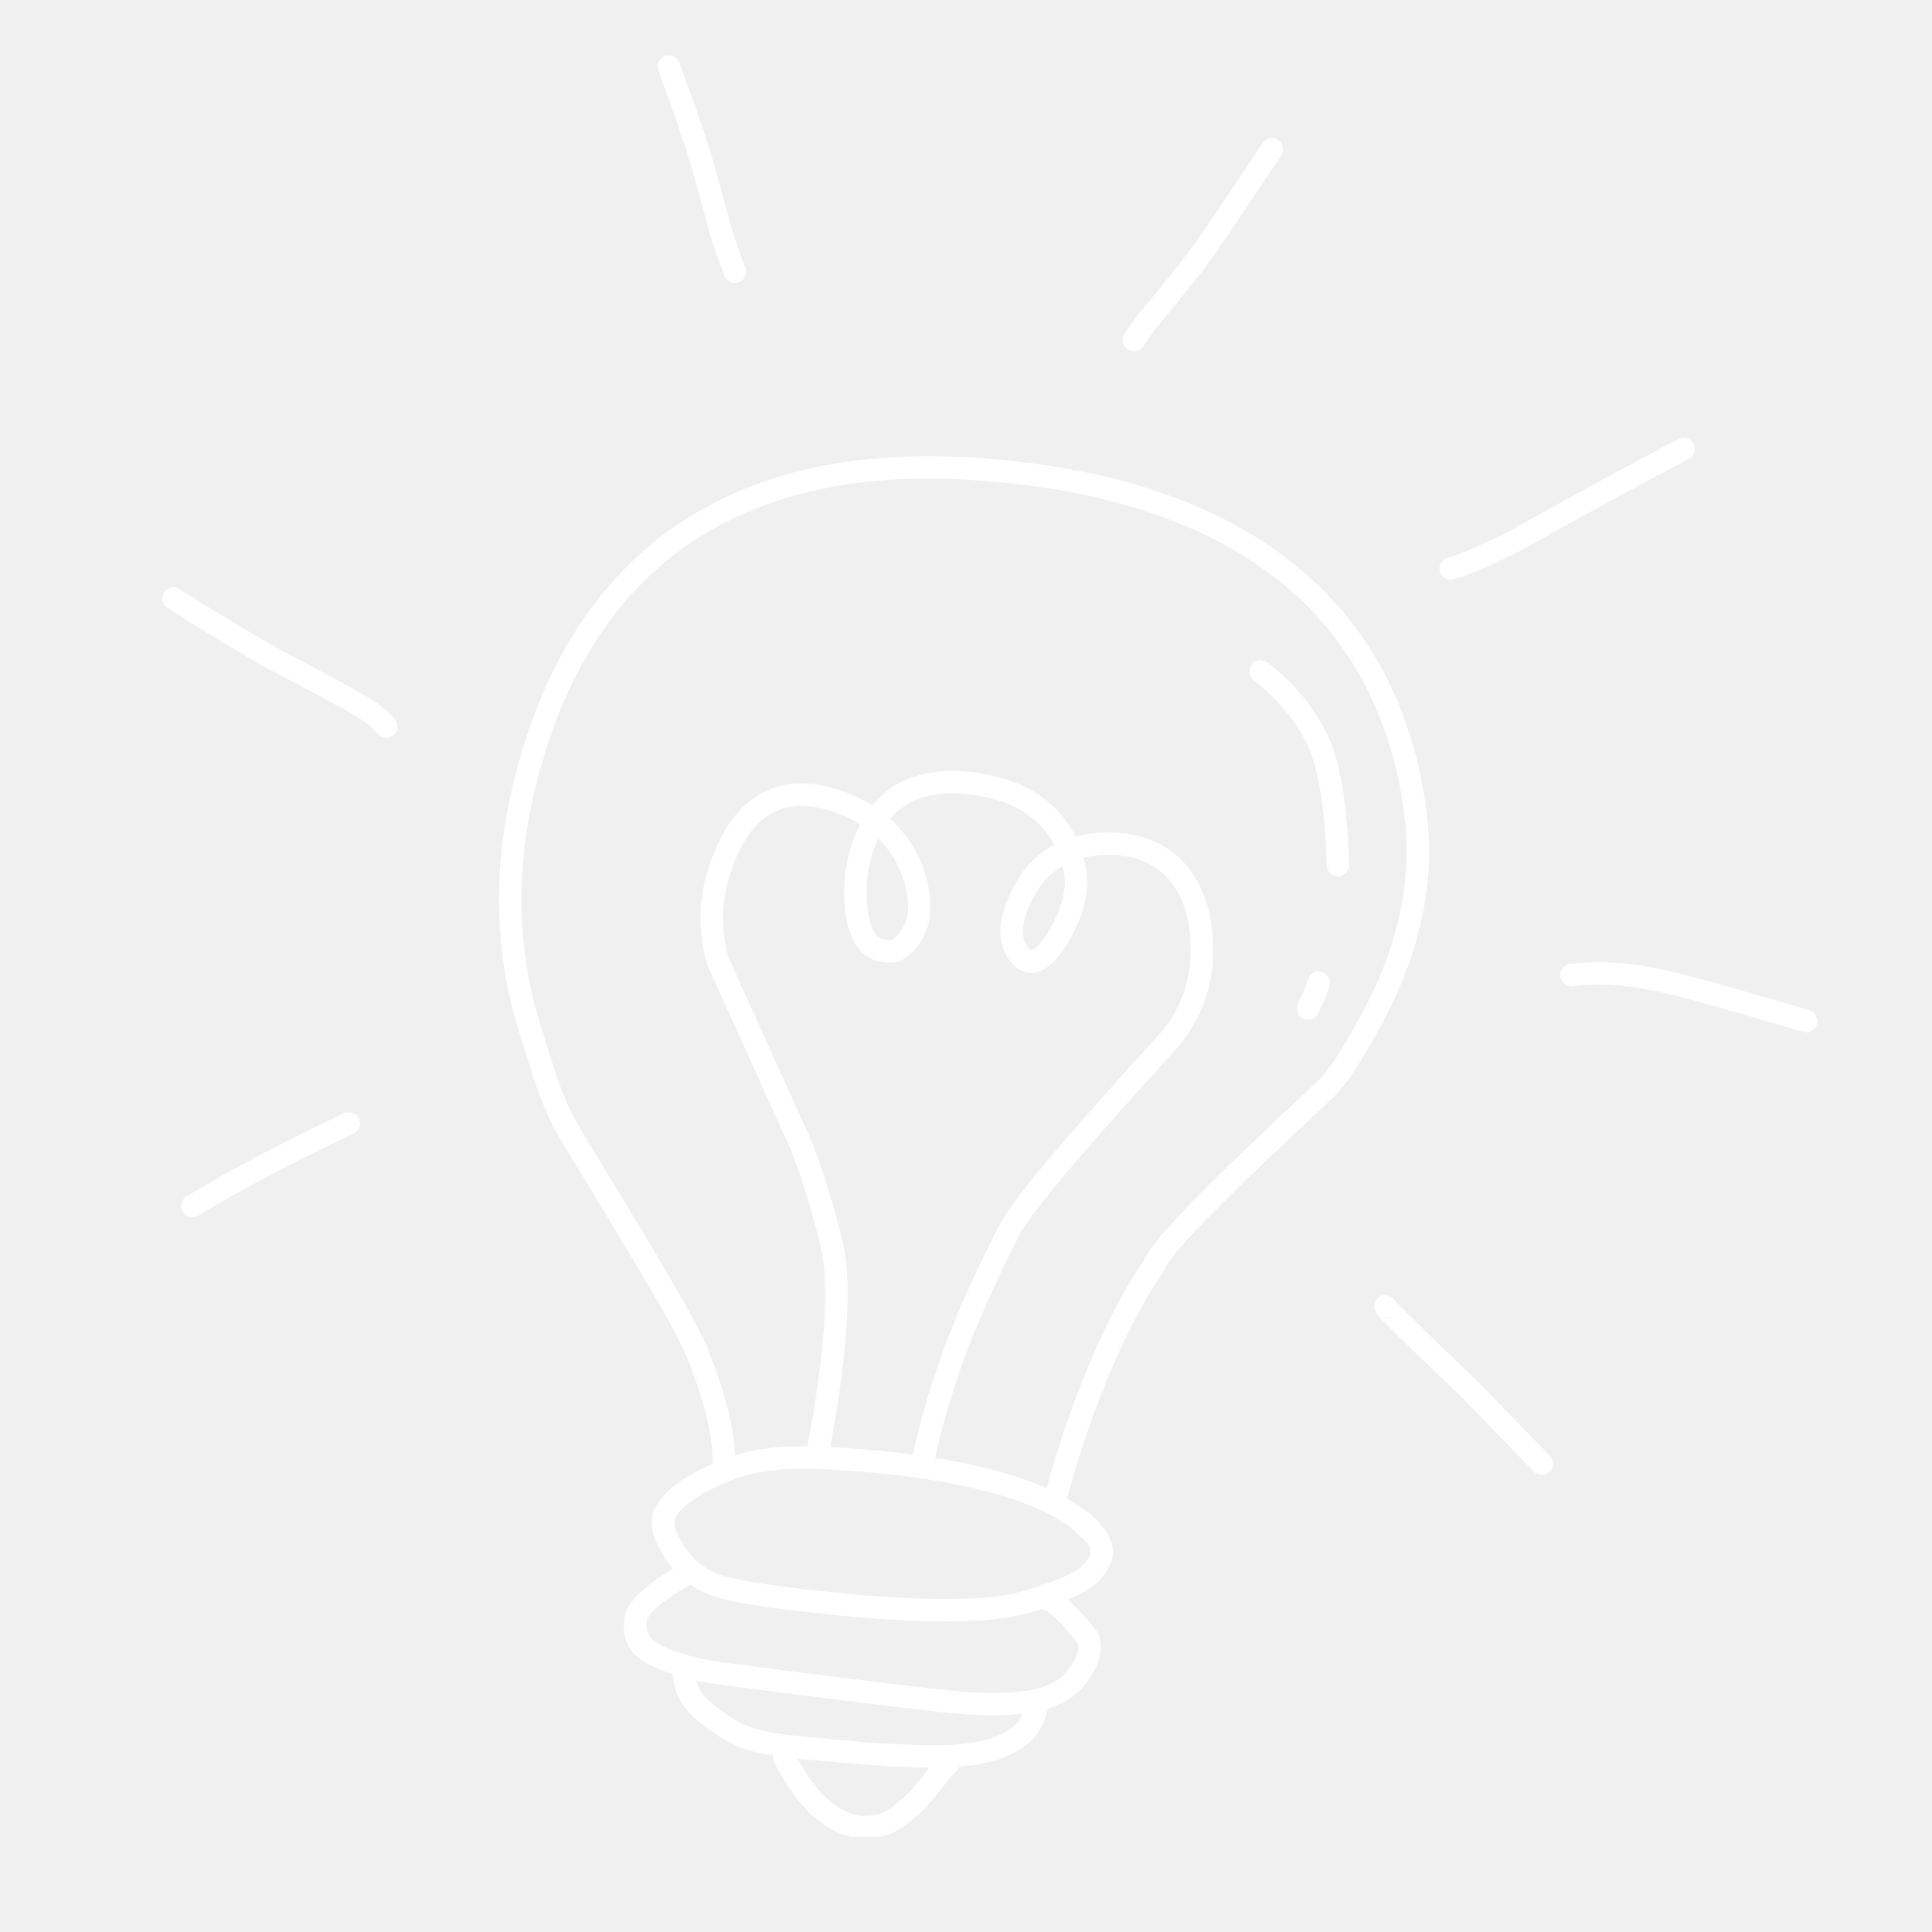
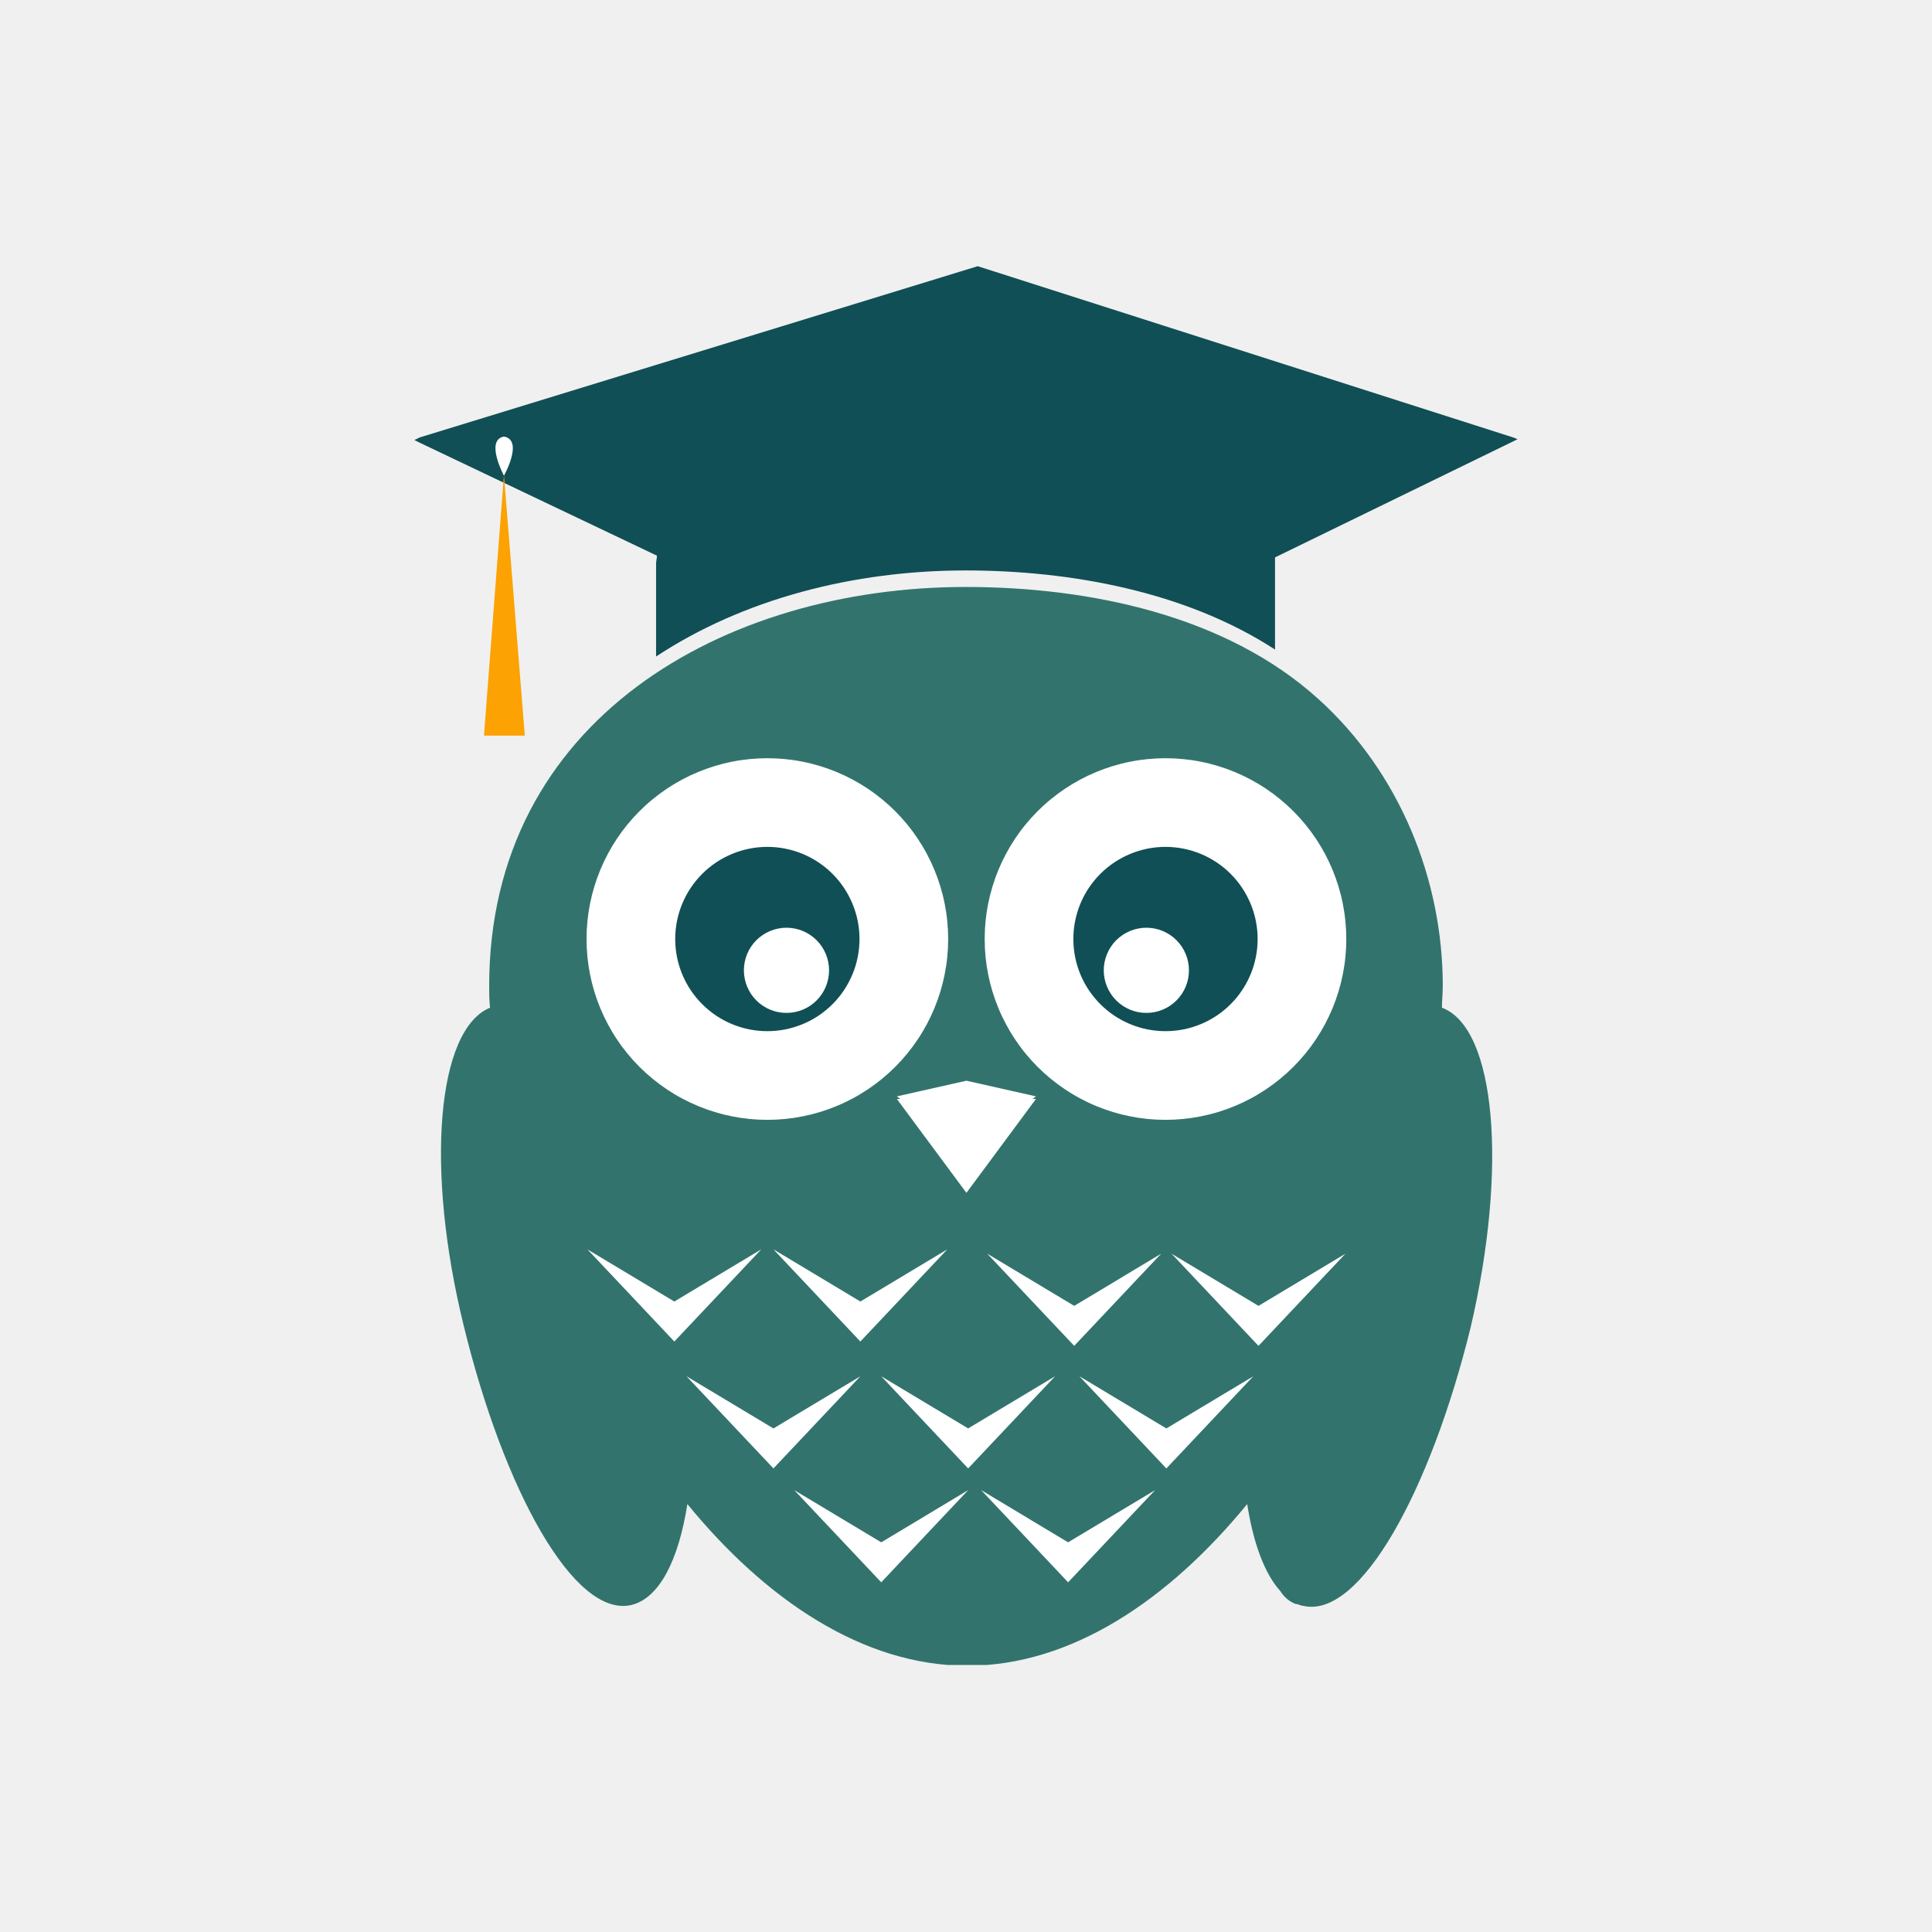
<svg xmlns="http://www.w3.org/2000/svg" width="500" zoomAndPan="magnify" viewBox="0 0 375 375" height="500" preserveAspectRatio="xMidYMid meet" version="1.0">
  <defs>
-     <clipPath id="25e0af6f5a">
-       <path d="M 150 338 L 187 338 L 187 356.492 L 150 356.492 Z M 150 338 " clip-rule="nonzero" />
+     <clipPath id="b0e7a3e89d">
+       <path d="M 85 113 L 290 113 L 290 323.168 L 85 323.168 Z M 85 113 " clip-rule="nonzero" />
    </clipPath>
-     <clipPath id="6edb093dfe">
-       <path d="M 31.027 114 L 78 114 L 78 144 L 31.027 144 Z M 31.027 114 " clip-rule="nonzero" />
-     </clipPath>
-     <clipPath id="4c1da858fb">
-       <path d="M 127 10.742 L 145 10.742 L 145 55 L 127 55 Z M 127 10.742 " clip-rule="nonzero" />
+     <clipPath id="591b1f1e46">
+       <path d="M 80.316 51.668 L 294.816 51.668 L 294.816 128 L 80.316 128 Z M 80.316 51.668 " clip-rule="nonzero" />
    </clipPath>
  </defs>
-   <path fill="#ffffff" d="M 138.336 284.77 C 138.52 278.738 136.691 272.027 133.594 264.074 C 131.395 258.43 124.055 246.316 112.105 226.621 L 109.18 221.801 C 105.527 215.781 103.668 209.695 102.082 204.523 C 101.73 203.383 101.395 202.289 101.055 201.242 C 96.562 187.379 95.113 170.992 99.547 152.422 C 110.215 107.746 140.934 85.836 188.609 88.809 C 239.824 92.004 271.117 115.137 276.812 156.926 C 279.027 173.164 274.414 187.48 267.805 199.484 C 264.438 205.594 261.484 210.5 258.465 213.309 C 237.555 232.766 227.152 243.359 226.164 246.16 C 226.098 246.348 226.008 246.527 225.891 246.691 C 219.461 255.812 211.922 272.668 207.062 291.074 C 206.758 292.238 205.566 292.93 204.406 292.625 C 203.246 292.316 202.555 291.129 202.859 289.969 C 207.801 271.238 215.516 253.859 222.336 244.184 L 222.062 244.715 C 223.516 240.594 235.266 228.957 255.504 210.125 C 257.922 207.875 260.562 203.621 263.996 197.387 C 270.316 185.906 274.555 172.539 272.504 157.512 C 267.18 118.449 238.246 96.262 188.336 93.148 C 142.645 90.301 113.922 110.934 103.777 153.43 C 99.535 171.191 100.934 186.766 105.191 199.898 C 105.543 200.984 105.891 202.113 106.238 203.246 C 107.836 208.453 109.562 214.047 112.898 219.543 L 115.824 224.367 C 127.617 243.805 135.266 256.391 137.645 262.496 C 140.797 270.582 142.891 277.965 142.684 284.898 C 142.645 286.102 141.645 287.043 140.445 287.008 C 139.242 286.969 138.301 285.969 138.336 284.77 Z M 138.336 284.77 " fill-opacity="1" fill-rule="nonzero" />
-   <path fill="#ffffff" d="M 209.484 298.07 C 204.633 292.719 189.242 286.512 159.215 285.133 C 151.617 284.785 145.988 285.719 142.41 287.121 C 135.68 289.758 132.191 292.434 131.066 294.586 C 130.621 295.434 130.73 297.309 133.512 301.105 C 135.156 303.352 137.355 304.898 140.297 305.832 C 143.609 306.887 151.168 308.027 163.297 309.234 C 171.508 310.051 179.578 310.52 187.547 310.285 C 191.941 310.16 195.688 309.695 198.773 308.777 C 205.621 306.738 208.941 305.027 209.707 304.273 C 212.047 301.969 212.566 300.961 209.781 298.133 C 209.434 297.777 209.031 297.402 208.57 297 C 207.664 296.211 207.566 294.84 208.355 293.934 C 209.141 293.027 210.516 292.93 211.422 293.719 C 211.953 294.184 212.441 294.637 212.879 295.082 C 217.855 300.133 216.246 303.934 212.758 307.371 C 211.094 309.012 206.684 310.957 200.012 312.945 C 196.426 314.012 192.262 314.5 187.672 314.633 C 179.453 314.871 171.188 314.387 162.867 313.559 C 150.844 312.367 142.809 311.191 138.98 309.977 C 135.238 308.789 132.242 306.73 130 303.672 C 127.297 299.98 125.422 295.984 127.211 292.57 C 129.137 288.898 134.004 285.746 140.82 283.074 C 145.141 281.383 151.426 280.422 159.414 280.789 C 189.438 282.168 206.543 288.352 212.707 295.152 C 213.512 296.039 213.445 297.414 212.559 298.223 C 211.668 299.027 210.293 298.961 209.484 298.07 Z M 209.484 298.07 " fill-opacity="1" fill-rule="nonzero" />
-   <path fill="#ffffff" d="M 133.766 303.055 C 133.414 303.055 133.062 303.137 132.734 303.316 C 126.672 306.582 122.957 309.691 121.586 312.633 C 121.523 312.762 121.477 312.895 121.441 313.035 C 120.254 317.883 122.043 321.363 126.816 323.477 L 126.812 323.477 C 130.184 325.043 134.289 326.188 139.129 326.906 L 139.164 326.914 C 164.098 330.172 179.66 332.078 185.855 332.629 L 185.859 332.629 C 188.273 332.84 190.52 332.945 192.605 332.945 C 201.91 332.945 207.977 330.844 210.805 326.641 L 210.801 326.641 C 213.383 323.387 214.211 320.301 213.289 317.383 C 213.211 317.137 213.09 316.91 212.934 316.707 C 208.793 311.363 205.512 308.492 203.094 308.09 C 202.973 308.07 202.852 308.062 202.734 308.062 C 201.691 308.062 200.77 308.816 200.594 309.879 C 200.395 311.062 201.195 312.184 202.379 312.379 C 203.645 312.59 205.93 314.809 209.234 319.031 L 209.23 319.031 C 209.508 320.422 208.887 322.066 207.371 323.969 C 207.328 324.023 207.285 324.082 207.25 324.141 C 205.309 327.125 200.539 328.617 192.938 328.617 C 190.91 328.617 188.676 328.512 186.242 328.297 C 180.109 327.75 164.617 325.855 139.77 322.605 L 139.766 322.605 C 135.328 321.945 131.609 320.918 128.613 319.516 L 128.574 319.5 C 126.102 318.406 125.117 316.672 125.613 314.297 L 125.609 314.297 C 126.664 312.262 129.727 309.879 134.797 307.145 C 135.855 306.574 136.25 305.254 135.68 304.195 C 135.285 303.469 134.539 303.055 133.766 303.055 Z M 133.766 303.055 " fill-opacity="1" fill-rule="nonzero" />
-   <path fill="#ffffff" d="M 203.355 330.547 C 203.094 336.539 198.586 340.523 191.316 342.195 C 184.41 343.785 172.219 343.078 155.348 341.383 C 145.453 340.387 142.516 339.172 137.852 335.836 C 134.543 333.473 130.941 330.797 130.555 324.805 C 130.477 323.605 131.387 322.57 132.586 322.496 C 133.781 322.418 134.816 323.328 134.895 324.523 C 135.141 328.348 137.129 329.977 140.379 332.301 C 144.242 335.062 146.379 336.109 155.785 337.055 C 172.895 338.777 184.285 339.352 190.344 337.957 C 196.594 336.52 198.871 333.613 199.008 330.359 C 199.062 329.16 200.074 328.23 201.273 328.281 C 202.477 328.332 203.406 329.348 203.355 330.547 Z M 203.355 330.547 " fill-opacity="1" fill-rule="nonzero" />
-   <g clip-path="url(#25e0af6f5a)">
-     <path fill="#ffffff" d="M 152.195 338.891 C 151.863 338.891 151.523 338.969 151.207 339.133 C 150.137 339.68 149.715 340.988 150.262 342.059 C 155.133 351.559 160.891 356.477 167.535 356.812 L 167.59 356.812 C 167.719 356.816 167.852 356.82 167.98 356.82 C 171.141 356.82 173.875 355.84 176.195 353.883 L 176.191 353.883 C 177.746 352.711 179.031 351.562 180.047 350.438 C 181.145 349.246 182.477 347.582 184.039 345.453 L 184.035 345.453 C 184.465 344.945 184.914 344.5 185.375 344.117 L 185.438 344.066 C 186.371 343.309 186.516 341.941 185.758 341.008 C 185.32 340.469 184.68 340.191 184.047 340.191 C 183.586 340.191 183.129 340.34 182.766 340.637 L 182.699 340.688 C 181.996 341.258 181.332 341.918 180.699 342.664 C 180.668 342.699 180.637 342.742 180.609 342.781 C 179.109 344.828 177.855 346.398 176.852 347.488 L 176.832 347.508 C 176 348.434 174.906 349.402 173.562 350.418 C 173.527 350.445 173.488 350.477 173.453 350.504 C 171.93 351.816 170.102 352.469 167.969 352.469 C 167.891 352.469 167.812 352.469 167.734 352.469 L 167.73 352.469 C 162.766 352.203 158.234 348.074 154.133 340.074 C 153.746 339.324 152.984 338.891 152.195 338.891 Z M 152.195 338.891 " fill-opacity="1" fill-rule="nonzero" />
+   <g clip-path="url(#b0e7a3e89d)">
+     <path fill="#32746d" d="M 279.875 195.594 C 279.875 194.242 280.043 192.727 280.043 191.375 C 280.043 170.621 271.609 149.867 255.914 135.695 C 237.863 119.328 211.203 113.93 187.414 113.93 C 140.504 113.93 94.949 139.746 94.949 191.375 C 94.949 192.727 94.949 194.074 95.117 195.594 C 84.824 199.812 82.465 226.809 90.055 257.516 C 97.816 289.238 111.484 314.211 122.621 311.512 C 128.02 310.16 131.73 302.734 133.418 291.938 C 148.605 310.496 167.504 323.32 187.75 323.32 C 207.996 323.32 226.895 310.496 242.082 291.938 C 243.262 299.531 245.453 305.438 248.492 308.809 C 249.336 310.16 250.516 311.004 251.527 311.34 C 251.699 311.34 251.867 311.34 252.203 311.512 C 252.371 311.512 252.543 311.68 252.879 311.68 C 264.016 314.379 277.684 289.238 285.441 257.688 C 292.699 226.641 290.336 199.477 279.875 195.594 Z M 279.875 195.594 " fill-opacity="1" fill-rule="nonzero" />
  </g>
-   <path fill="#ffffff" d="M 156.523 281.832 C 160.305 262.168 160.953 249.168 159.379 242.352 C 158.391 238.055 156.703 231.773 153.719 223.625 L 153.777 223.773 L 137.398 187.555 C 137.359 187.465 137.324 187.371 137.297 187.273 C 135.633 181.641 135.445 175.609 137.262 169.367 C 141.188 155.891 149.684 149.473 161.816 153.008 C 162.523 153.211 163.234 153.449 163.957 153.719 C 171.188 156.43 176.543 161.406 179.02 168.031 C 182.051 176.148 180.711 182.859 174.961 186.445 C 174.695 186.609 174.398 186.715 174.09 186.754 C 168.758 187.445 165.387 184.293 164.371 178.77 C 163.262 172.742 163.898 166.586 166.598 160.656 C 170.82 151.367 180.07 147.859 192.27 150.484 C 202.664 152.719 208.641 159.043 210.652 167.766 C 211.711 172.371 210.582 177.5 207.203 183.098 C 205.082 186.609 201.648 190.449 197.809 188.129 C 197.379 187.867 196.992 187.547 196.652 187.188 C 192.57 182.895 193.902 176.527 198.004 170.027 C 201.078 165.16 207.102 161.488 215.473 161.582 C 228.387 161.727 235.613 171.004 235.457 184.941 C 235.457 185.117 235.453 185.281 235.449 185.457 C 235.289 192.293 232.652 198.836 228.082 203.852 C 209.973 223.73 200.043 235.41 197.73 239.969 C 190.496 254.223 184.762 267.602 181.219 284.281 C 180.969 285.457 179.816 286.207 178.641 285.957 C 177.469 285.707 176.719 284.555 176.965 283.379 C 180.617 266.184 186.531 252.426 193.852 238 C 196.508 232.77 207.008 220.531 224.867 200.926 C 228.734 196.68 230.965 191.141 231.102 185.355 C 231.105 185.199 231.109 185.043 231.109 184.891 C 231.246 172.703 225.332 166.039 215.426 165.93 C 208.414 165.852 203.875 168.875 201.68 172.352 C 197.723 178.617 198 182.293 199.801 184.191 C 199.914 184.309 200.004 184.375 200.059 184.406 C 199.867 184.293 200.895 185.129 203.48 180.848 C 206.492 175.867 207.141 171.902 206.414 168.738 C 204.797 161.719 200.156 156.625 191.359 154.734 C 180.457 152.391 173.668 155.609 170.555 162.457 C 168.238 167.551 167.691 172.801 168.648 177.98 C 169.352 181.805 171.027 182.766 173.531 182.441 L 172.66 182.754 C 175.988 180.68 177.57 176.574 174.945 169.551 C 172.973 164.273 168.66 160.125 162.43 157.793 C 161.809 157.559 161.195 157.355 160.602 157.18 C 151.512 154.531 144.926 158.602 141.438 170.586 C 139.863 175.98 140.027 181.164 141.465 186.047 L 141.363 185.766 L 157.738 221.98 C 157.762 222.027 157.781 222.078 157.801 222.129 C 160.855 230.465 162.59 236.922 163.617 241.375 C 165.414 249.172 164.574 262.988 160.793 282.652 C 160.566 283.832 159.43 284.605 158.25 284.375 C 157.07 284.148 156.297 283.012 156.523 281.832 Z M 156.523 281.832 " fill-opacity="1" fill-rule="nonzero" />
-   <path fill="#ffffff" d="M 246.863 26.82 C 246.16 26.82 245.469 27.16 245.051 27.785 C 236.605 40.441 232.062 47.152 231.43 47.918 L 231.426 47.918 C 231.359 47.988 231.301 48.062 231.246 48.141 C 229.789 50.23 226.453 54.406 221.238 60.668 L 221.195 60.723 C 220.191 62.008 219.219 63.367 218.273 64.809 L 218.27 64.816 C 217.613 65.816 217.895 67.16 218.895 67.82 C 219.262 68.059 219.676 68.176 220.086 68.176 C 220.793 68.176 221.492 67.828 221.91 67.188 L 221.914 67.188 C 222.777 65.871 223.668 64.625 224.582 63.449 C 229.746 57.25 233.117 53.027 234.695 50.793 L 234.691 50.793 C 234.723 50.762 234.75 50.727 234.781 50.691 C 235.508 49.812 240.137 42.98 248.668 30.199 C 249.336 29.203 249.066 27.852 248.066 27.184 C 247.695 26.938 247.277 26.82 246.863 26.82 Z M 246.863 26.82 " fill-opacity="1" fill-rule="nonzero" />
-   <path fill="#ffffff" d="M 326.773 84.98 C 326.43 84.98 326.086 85.062 325.762 85.23 C 315.582 90.582 304.672 96.527 293.043 103.07 L 293.035 103.07 C 287.645 105.793 283.629 107.527 280.984 108.266 C 279.828 108.59 279.152 109.789 279.473 110.945 C 279.742 111.906 280.617 112.535 281.566 112.535 C 281.762 112.535 281.957 112.508 282.152 112.453 C 285.086 111.633 289.398 109.785 295.09 106.906 C 295.117 106.891 295.145 106.875 295.172 106.859 C 306.77 100.34 317.641 94.414 327.785 89.082 C 328.848 88.523 329.258 87.207 328.699 86.145 C 328.309 85.402 327.555 84.98 326.773 84.98 Z M 326.773 84.98 " fill-opacity="1" fill-rule="nonzero" />
-   <path fill="#ffffff" d="M 310.18 186.762 C 308.336 186.762 306.535 186.867 304.77 187.078 C 303.578 187.219 302.727 188.301 302.867 189.492 C 302.996 190.598 303.938 191.41 305.023 191.41 C 305.109 191.41 305.195 191.406 305.281 191.395 C 306.875 191.207 308.508 191.109 310.18 191.109 C 313.488 191.109 316.945 191.48 320.559 192.223 C 320.609 192.23 320.664 192.242 320.719 192.25 C 323.227 192.566 332.969 195.238 349.949 200.262 C 350.156 200.32 350.363 200.352 350.566 200.352 C 351.504 200.352 352.371 199.738 352.648 198.793 C 352.992 197.641 352.332 196.434 351.184 196.09 C 334.191 191.066 324.258 188.352 321.375 187.949 L 321.367 187.949 C 317.492 187.156 313.762 186.762 310.18 186.762 Z M 310.18 186.762 " fill-opacity="1" fill-rule="nonzero" />
-   <path fill="#ffffff" d="M 270.73 254.988 C 270.359 255.609 269.855 255.918 269.223 255.918 C 268.945 255.918 268.641 255.859 268.316 255.742 L 268.32 255.742 C 268.543 255.812 268.77 255.848 268.992 255.848 C 269.668 255.848 270.312 255.531 270.727 254.988 Z M 268.727 251.422 C 267.922 251.422 267.324 251.906 266.941 252.871 L 266.941 252.875 C 266.625 253.664 266.762 254.43 267.34 255.164 C 268.137 256.172 273.594 261.512 283.715 271.18 L 283.711 271.18 L 297.695 285.598 C 298.121 286.039 298.688 286.258 299.254 286.258 C 299.801 286.258 300.348 286.055 300.77 285.645 C 301.629 284.809 301.652 283.434 300.816 282.57 L 286.777 268.098 L 286.719 268.039 C 277.367 259.102 272.105 253.984 270.934 252.68 L 270.926 252.68 C 270.695 252.227 270.305 251.855 269.797 251.652 C 269.406 251.5 269.051 251.422 268.727 251.422 Z M 268.727 251.422 " fill-opacity="1" fill-rule="nonzero" />
-   <path fill="#ffffff" d="M 67.695 215.887 C 67.387 215.887 67.07 215.953 66.77 216.098 C 55.223 221.535 45.051 226.902 36.246 232.195 C 35.219 232.816 34.887 234.152 35.504 235.18 C 35.914 235.859 36.633 236.234 37.371 236.234 C 37.75 236.234 38.137 236.133 38.488 235.922 C 47.164 230.707 57.211 225.406 68.625 220.027 C 69.711 219.516 70.176 218.223 69.664 217.137 C 69.293 216.348 68.512 215.887 67.695 215.887 Z M 67.695 215.887 " fill-opacity="1" fill-rule="nonzero" />
-   <g clip-path="url(#6edb093dfe)">
-     <path fill="#ffffff" d="M 33.715 114 C 33.02 114 32.34 114.332 31.918 114.949 C 31.242 115.938 31.496 117.293 32.484 117.969 C 34.902 119.621 40.91 123.289 50.508 128.977 C 50.539 128.992 50.57 129.012 50.602 129.027 C 62.086 135.082 68.258 138.426 69.117 139.047 C 69.211 139.125 69.312 139.191 69.422 139.25 C 70.742 139.973 72.047 141.051 73.336 142.488 C 73.766 142.969 74.359 143.211 74.953 143.211 C 75.473 143.211 75.988 143.027 76.406 142.656 C 77.301 141.855 77.375 140.48 76.574 139.586 C 75 137.832 73.363 136.477 71.664 135.523 L 71.66 135.523 C 70.59 134.754 64.273 131.32 52.711 125.223 L 52.707 125.223 C 43.199 119.594 37.277 115.977 34.941 114.379 C 34.566 114.125 34.137 114 33.715 114 Z M 33.715 114 " fill-opacity="1" fill-rule="nonzero" />
+   <path fill="#ffffff" d="M 166.996 252.625 L 183.867 242.5 L 175.434 251.441 L 166.996 260.387 L 158.559 251.441 L 150.125 242.5 Z M 166.996 252.625 " fill-opacity="1" fill-rule="nonzero" />
+   <path fill="#ffffff" d="M 130.887 252.625 L 147.762 242.5 L 139.324 251.441 L 130.887 260.387 L 122.453 251.441 L 114.016 242.5 Z M 130.887 252.625 " fill-opacity="1" fill-rule="nonzero" />
+   <path fill="#ffffff" d="M 208.504 253.469 L 225.375 243.344 L 216.941 252.285 L 208.504 261.23 L 200.066 252.285 L 191.629 243.344 Z M 208.504 253.469 " fill-opacity="1" fill-rule="nonzero" />
+   <path fill="#ffffff" d="M 244.273 253.469 L 261.145 243.344 L 252.711 252.285 L 244.273 261.23 L 235.836 252.285 L 227.402 243.344 Z M 244.273 253.469 " fill-opacity="1" fill-rule="nonzero" />
+   <path fill="#ffffff" d="M 150.125 277.258 L 166.996 267.133 L 158.559 276.078 L 150.125 285.02 L 141.688 276.078 L 133.25 267.133 Z M 150.125 277.258 " fill-opacity="1" fill-rule="nonzero" />
+   <path fill="#ffffff" d="M 187.918 277.258 L 204.793 267.133 L 196.355 276.078 L 187.918 285.02 L 179.48 276.078 L 171.047 267.133 Z M 187.918 277.258 " fill-opacity="1" fill-rule="nonzero" />
+   <path fill="#ffffff" d="M 226.387 277.258 L 243.262 267.133 L 234.824 276.078 L 226.387 285.02 L 217.953 276.078 L 209.516 267.133 Z M 226.387 277.258 " fill-opacity="1" fill-rule="nonzero" />
+   <path fill="#ffffff" d="M 171.047 299.363 L 187.918 289.238 L 179.48 298.18 L 171.047 307.125 L 162.609 298.18 L 154.172 289.238 Z M 171.047 299.363 " fill-opacity="1" fill-rule="nonzero" />
+   <path fill="#ffffff" d="M 207.32 299.363 L 224.195 289.238 L 215.758 298.18 L 207.32 307.125 L 198.887 298.18 L 190.449 289.238 Z M 207.32 299.363 " fill-opacity="1" fill-rule="nonzero" />
+   <path fill="#ffffff" d="M 201.078 212.805 L 187.582 209.766 L 174.082 212.805 L 174.758 213.309 L 174.082 213.309 L 180.832 222.422 L 187.582 231.531 L 194.328 222.422 L 201.078 213.309 L 200.402 213.309 Z M 201.078 212.805 " fill-opacity="1" fill-rule="nonzero" />
+   <path fill="#ffffff" d="M 184.039 182.266 C 184.039 183.414 183.98 184.559 183.867 185.703 C 183.758 186.848 183.586 187.984 183.363 189.109 C 183.141 190.238 182.859 191.352 182.527 192.453 C 182.191 193.551 181.805 194.633 181.367 195.695 C 180.926 196.758 180.434 197.793 179.895 198.809 C 179.352 199.82 178.762 200.809 178.121 201.762 C 177.484 202.719 176.801 203.641 176.07 204.527 C 175.344 205.418 174.57 206.27 173.758 207.082 C 172.945 207.895 172.094 208.664 171.207 209.395 C 170.316 210.121 169.395 210.805 168.441 211.445 C 167.484 212.082 166.5 212.676 165.484 213.215 C 164.473 213.758 163.434 214.25 162.371 214.688 C 161.312 215.129 160.23 215.516 159.129 215.848 C 158.031 216.184 156.918 216.461 155.789 216.684 C 154.66 216.91 153.527 217.078 152.383 217.191 C 151.238 217.305 150.09 217.359 148.941 217.359 C 147.793 217.359 146.645 217.305 145.504 217.191 C 144.359 217.078 143.223 216.91 142.094 216.684 C 140.969 216.461 139.855 216.184 138.754 215.848 C 137.656 215.516 136.574 215.129 135.512 214.688 C 134.449 214.25 133.41 213.758 132.398 213.215 C 131.383 212.676 130.398 212.082 129.445 211.445 C 128.488 210.805 127.566 210.121 126.68 209.395 C 125.789 208.664 124.938 207.895 124.125 207.082 C 123.312 206.27 122.543 205.418 121.812 204.527 C 121.082 203.641 120.398 202.719 119.762 201.762 C 119.121 200.809 118.531 199.82 117.992 198.809 C 117.449 197.793 116.957 196.758 116.52 195.695 C 116.078 194.633 115.691 193.551 115.359 192.453 C 115.023 191.352 114.746 190.238 114.52 189.109 C 114.297 187.984 114.129 186.848 114.016 185.703 C 113.902 184.559 113.848 183.414 113.848 182.266 C 113.848 181.113 113.902 179.969 114.016 178.824 C 114.129 177.68 114.297 176.547 114.52 175.418 C 114.746 174.289 115.023 173.176 115.359 172.078 C 115.691 170.977 116.078 169.895 116.52 168.832 C 116.957 167.773 117.449 166.734 117.992 165.719 C 118.531 164.707 119.121 163.723 119.762 162.766 C 120.398 161.812 121.082 160.887 121.812 160 C 122.543 159.113 123.312 158.262 124.125 157.449 C 124.938 156.637 125.789 155.863 126.68 155.137 C 127.566 154.406 128.488 153.723 129.445 153.082 C 130.398 152.445 131.383 151.855 132.398 151.312 C 133.41 150.77 134.449 150.281 135.512 149.84 C 136.574 149.402 137.656 149.016 138.754 148.68 C 139.855 148.348 140.969 148.066 142.094 147.844 C 143.223 147.617 144.359 147.449 145.504 147.34 C 146.645 147.227 147.793 147.168 148.941 147.168 C 150.09 147.168 151.238 147.227 152.383 147.34 C 153.527 147.449 154.66 147.617 155.789 147.844 C 156.918 148.066 158.031 148.348 159.129 148.68 C 160.23 149.016 161.312 149.402 162.371 149.84 C 163.434 150.281 164.473 150.77 165.484 151.312 C 166.5 151.855 167.484 152.445 168.441 153.082 C 169.395 153.723 170.316 154.406 171.207 155.137 C 172.094 155.863 172.945 156.637 173.758 157.449 C 174.57 158.262 175.344 159.113 176.07 160 C 176.801 160.887 177.484 161.812 178.121 162.766 C 178.762 163.723 179.352 164.707 179.895 165.719 C 180.434 166.734 180.926 167.773 181.367 168.832 C 181.805 169.895 182.191 170.977 182.527 172.078 C 182.859 173.176 183.141 174.289 183.363 175.418 C 183.586 176.547 183.758 177.68 183.867 178.824 C 183.98 179.969 184.039 181.113 184.039 182.266 Z M 184.039 182.266 " fill-opacity="1" fill-rule="nonzero" />
+   <path fill="#104f55" d="M 166.828 182.266 C 166.828 182.852 166.797 183.434 166.742 184.016 C 166.684 184.602 166.598 185.18 166.484 185.754 C 166.371 186.328 166.227 186.895 166.059 187.457 C 165.887 188.016 165.691 188.566 165.465 189.109 C 165.242 189.648 164.992 190.18 164.715 190.695 C 164.438 191.211 164.137 191.715 163.812 192.199 C 163.488 192.688 163.141 193.156 162.77 193.609 C 162.395 194.062 162.004 194.496 161.59 194.91 C 161.176 195.324 160.742 195.719 160.289 196.09 C 159.836 196.461 159.367 196.809 158.879 197.137 C 158.391 197.461 157.891 197.762 157.375 198.039 C 156.855 198.312 156.328 198.562 155.785 198.789 C 155.246 199.012 154.695 199.211 154.133 199.379 C 153.574 199.551 153.008 199.691 152.43 199.805 C 151.855 199.922 151.277 200.008 150.695 200.062 C 150.113 200.121 149.527 200.148 148.941 200.148 C 148.355 200.148 147.773 200.121 147.188 200.062 C 146.605 200.008 146.027 199.922 145.453 199.805 C 144.879 199.691 144.312 199.551 143.75 199.379 C 143.191 199.211 142.641 199.012 142.098 198.789 C 141.555 198.562 141.027 198.312 140.512 198.039 C 139.996 197.762 139.492 197.461 139.004 197.137 C 138.52 196.809 138.047 196.461 137.598 196.09 C 137.145 195.719 136.711 195.324 136.297 194.91 C 135.883 194.496 135.488 194.062 135.117 193.609 C 134.746 193.156 134.398 192.688 134.07 192.199 C 133.746 191.715 133.445 191.211 133.168 190.695 C 132.895 190.18 132.641 189.648 132.418 189.109 C 132.195 188.566 131.996 188.016 131.828 187.457 C 131.656 186.895 131.516 186.328 131.402 185.754 C 131.285 185.18 131.199 184.602 131.145 184.016 C 131.086 183.434 131.059 182.852 131.059 182.266 C 131.059 181.68 131.086 181.094 131.145 180.512 C 131.199 179.93 131.285 179.352 131.402 178.773 C 131.516 178.199 131.656 177.633 131.828 177.074 C 131.996 176.512 132.195 175.961 132.418 175.422 C 132.641 174.879 132.895 174.352 133.168 173.832 C 133.445 173.316 133.746 172.816 134.07 172.328 C 134.398 171.84 134.746 171.371 135.117 170.918 C 135.488 170.465 135.883 170.031 136.297 169.617 C 136.711 169.203 137.145 168.812 137.598 168.438 C 138.047 168.066 138.52 167.719 139.004 167.395 C 139.492 167.066 139.996 166.766 140.512 166.492 C 141.027 166.215 141.555 165.965 142.098 165.742 C 142.641 165.516 143.191 165.32 143.75 165.148 C 144.312 164.98 144.879 164.836 145.453 164.723 C 146.027 164.609 146.605 164.523 147.188 164.465 C 147.773 164.406 148.355 164.379 148.941 164.379 C 149.527 164.379 150.113 164.406 150.695 164.465 C 151.277 164.523 151.855 164.609 152.43 164.723 C 153.008 164.836 153.574 164.98 154.133 165.148 C 154.695 165.32 155.246 165.516 155.785 165.742 C 156.328 165.965 156.855 166.215 157.375 166.492 C 157.891 166.766 158.391 167.066 158.879 167.395 C 159.367 167.719 159.836 168.066 160.289 168.438 C 160.742 168.812 161.176 169.203 161.59 169.617 C 162.004 170.031 162.395 170.465 162.766 170.918 C 163.141 171.371 163.488 171.84 163.812 172.328 C 164.137 172.816 164.438 173.316 164.715 173.832 C 164.992 174.352 165.242 174.879 165.465 175.422 C 165.691 175.961 165.887 176.512 166.059 177.074 C 166.227 177.633 166.371 178.199 166.484 178.773 C 166.598 179.352 166.684 179.93 166.742 180.512 C 166.797 181.094 166.828 181.68 166.828 182.266 Z M 166.828 182.266 " fill-opacity="1" fill-rule="nonzero" />
+   <path fill="#ffffff" d="M 160.922 188.34 C 160.922 188.883 160.867 189.418 160.762 189.953 C 160.656 190.484 160.5 191 160.293 191.504 C 160.086 192.004 159.832 192.48 159.527 192.934 C 159.227 193.383 158.883 193.801 158.5 194.184 C 158.117 194.57 157.699 194.91 157.246 195.215 C 156.797 195.516 156.32 195.77 155.816 195.977 C 155.316 196.184 154.801 196.34 154.266 196.449 C 153.734 196.555 153.195 196.605 152.652 196.605 C 152.109 196.605 151.574 196.555 151.043 196.449 C 150.508 196.34 149.992 196.184 149.492 195.977 C 148.988 195.77 148.512 195.516 148.062 195.215 C 147.609 194.91 147.191 194.57 146.809 194.184 C 146.426 193.801 146.082 193.383 145.781 192.934 C 145.477 192.48 145.223 192.004 145.016 191.504 C 144.809 191 144.652 190.484 144.547 189.953 C 144.438 189.418 144.387 188.883 144.387 188.34 C 144.387 187.797 144.438 187.258 144.547 186.727 C 144.652 186.191 144.809 185.676 145.016 185.176 C 145.223 184.672 145.477 184.195 145.781 183.746 C 146.082 183.293 146.426 182.875 146.809 182.492 C 147.191 182.109 147.609 181.766 148.062 181.465 C 148.512 181.164 148.988 180.906 149.492 180.699 C 149.992 180.492 150.508 180.336 151.043 180.23 C 151.574 180.125 152.109 180.07 152.652 180.07 C 153.195 180.07 153.734 180.125 154.266 180.23 C 154.801 180.336 155.316 180.492 155.816 180.699 C 156.32 180.906 156.797 181.164 157.246 181.465 C 157.699 181.766 158.117 182.109 158.5 182.492 C 158.883 182.875 159.227 183.293 159.527 183.746 C 159.832 184.195 160.086 184.672 160.293 185.176 C 160.5 185.676 160.656 186.191 160.762 186.727 C 160.867 187.258 160.922 187.797 160.922 188.34 Z M 160.922 188.34 " fill-opacity="1" fill-rule="nonzero" />
+   <path fill="#ffffff" d="M 261.316 182.266 C 261.316 183.414 261.258 184.559 261.145 185.703 C 261.035 186.848 260.863 187.984 260.641 189.109 C 260.418 190.238 260.137 191.352 259.805 192.453 C 259.469 193.551 259.082 194.633 258.645 195.695 C 258.203 196.758 257.715 197.793 257.172 198.809 C 256.629 199.82 256.039 200.809 255.402 201.762 C 254.762 202.719 254.078 203.641 253.348 204.527 C 252.621 205.418 251.848 206.27 251.035 207.082 C 250.223 207.895 249.371 208.664 248.484 209.395 C 247.594 210.121 246.672 210.805 245.719 211.445 C 244.762 212.082 243.777 212.676 242.762 213.215 C 241.75 213.758 240.711 214.25 239.648 214.688 C 238.59 215.129 237.508 215.516 236.406 215.848 C 235.309 216.184 234.195 216.461 233.066 216.684 C 231.938 216.91 230.805 217.078 229.66 217.191 C 228.516 217.305 227.367 217.359 226.219 217.359 C 225.07 217.359 223.922 217.305 222.781 217.191 C 221.637 217.078 220.5 216.91 219.371 216.684 C 218.246 216.461 217.133 216.184 216.031 215.848 C 214.934 215.516 213.852 215.129 212.789 214.688 C 211.727 214.25 210.691 213.758 209.676 213.215 C 208.66 212.676 207.676 212.082 206.723 211.445 C 205.766 210.805 204.844 210.121 203.957 209.395 C 203.066 208.664 202.215 207.895 201.402 207.082 C 200.59 206.27 199.82 205.418 199.09 204.527 C 198.359 203.641 197.676 202.719 197.039 201.762 C 196.398 200.809 195.809 199.82 195.27 198.809 C 194.727 197.793 194.234 196.758 193.797 195.695 C 193.355 194.633 192.969 193.551 192.637 192.453 C 192.301 191.352 192.023 190.238 191.797 189.109 C 191.574 187.984 191.406 186.848 191.293 185.703 C 191.18 184.559 191.125 183.414 191.125 182.266 C 191.125 181.113 191.18 179.969 191.293 178.824 C 191.406 177.68 191.574 176.547 191.797 175.418 C 192.023 174.289 192.301 173.176 192.637 172.078 C 192.969 170.977 193.355 169.895 193.797 168.832 C 194.234 167.773 194.727 166.734 195.27 165.719 C 195.809 164.707 196.398 163.723 197.039 162.766 C 197.676 161.812 198.359 160.887 199.09 160 C 199.82 159.113 200.59 158.262 201.402 157.449 C 202.215 156.637 203.066 155.863 203.957 155.137 C 204.844 154.406 205.766 153.723 206.723 153.082 C 207.676 152.445 208.66 151.855 209.676 151.312 C 210.691 150.77 211.727 150.281 212.789 149.84 C 213.852 149.402 214.934 149.016 216.031 148.68 C 217.133 148.348 218.246 148.066 219.371 147.844 C 220.5 147.617 221.637 147.449 222.781 147.34 C 223.922 147.227 225.07 147.168 226.219 147.168 C 227.367 147.168 228.516 147.227 229.66 147.34 C 230.805 147.449 231.938 147.617 233.066 147.844 C 234.195 148.066 235.309 148.348 236.406 148.68 C 237.508 149.016 238.59 149.402 239.648 149.84 C 240.711 150.281 241.75 150.77 242.762 151.312 C 243.777 151.855 244.762 152.445 245.719 153.082 C 246.672 153.723 247.594 154.406 248.484 155.137 C 249.371 155.863 250.223 156.637 251.035 157.449 C 251.848 158.262 252.621 159.113 253.348 160 C 254.078 160.887 254.762 161.812 255.402 162.766 C 256.039 163.723 256.629 164.707 257.172 165.719 C 257.715 166.734 258.203 167.773 258.645 168.832 C 259.082 169.895 259.469 170.977 259.805 172.078 C 260.137 173.176 260.418 174.289 260.641 175.418 C 260.863 176.547 261.035 177.68 261.145 178.824 C 261.258 179.969 261.316 181.113 261.316 182.266 Z M 261.316 182.266 " fill-opacity="1" fill-rule="nonzero" />
+   <path fill="#104f55" d="M 244.105 182.266 C 244.105 182.852 244.074 183.434 244.02 184.016 C 243.961 184.602 243.875 185.18 243.762 185.754 C 243.648 186.328 243.504 186.895 243.336 187.457 C 243.164 188.016 242.969 188.566 242.742 189.109 C 242.52 189.648 242.27 190.18 241.992 190.695 C 241.719 191.211 241.418 191.715 241.09 192.199 C 240.766 192.688 240.418 193.156 240.047 193.609 C 239.672 194.062 239.281 194.496 238.867 194.91 C 238.453 195.324 238.02 195.719 237.566 196.09 C 237.113 196.461 236.645 196.809 236.156 197.137 C 235.668 197.461 235.168 197.762 234.652 198.039 C 234.133 198.312 233.605 198.562 233.062 198.789 C 232.523 199.012 231.973 199.211 231.41 199.379 C 230.852 199.551 230.285 199.691 229.707 199.805 C 229.133 199.922 228.555 200.008 227.973 200.062 C 227.391 200.121 226.805 200.148 226.219 200.148 C 225.633 200.148 225.051 200.121 224.465 200.062 C 223.883 200.008 223.305 199.922 222.73 199.805 C 222.156 199.691 221.59 199.551 221.027 199.379 C 220.469 199.211 219.918 199.012 219.375 198.789 C 218.836 198.562 218.305 198.312 217.789 198.039 C 217.273 197.762 216.77 197.461 216.281 197.137 C 215.797 196.809 215.328 196.461 214.875 196.09 C 214.422 195.719 213.988 195.324 213.574 194.91 C 213.16 194.496 212.766 194.062 212.395 193.609 C 212.023 193.156 211.676 192.688 211.348 192.199 C 211.023 191.715 210.723 191.211 210.445 190.695 C 210.172 190.18 209.922 189.648 209.695 189.109 C 209.473 188.566 209.273 188.016 209.105 187.457 C 208.934 186.895 208.793 186.328 208.68 185.754 C 208.562 185.18 208.477 184.602 208.422 184.016 C 208.363 183.434 208.336 182.852 208.336 182.266 C 208.336 181.68 208.363 181.094 208.422 180.512 C 208.477 179.93 208.562 179.352 208.68 178.773 C 208.793 178.199 208.934 177.633 209.105 177.074 C 209.273 176.512 209.473 175.961 209.695 175.422 C 209.922 174.879 210.172 174.352 210.445 173.832 C 210.723 173.316 211.023 172.816 211.348 172.328 C 211.676 171.84 212.023 171.371 212.395 170.918 C 212.766 170.465 213.16 170.031 213.574 169.617 C 213.988 169.203 214.422 168.812 214.875 168.438 C 215.328 168.066 215.797 167.719 216.281 167.395 C 216.77 167.066 217.273 166.766 217.789 166.492 C 218.305 166.215 218.836 165.965 219.375 165.742 C 219.918 165.516 220.469 165.32 221.027 165.148 C 221.59 164.98 222.156 164.836 222.73 164.723 C 223.305 164.609 223.883 164.523 224.465 164.465 C 225.051 164.406 225.633 164.379 226.219 164.379 C 226.805 164.379 227.391 164.406 227.973 164.465 C 228.555 164.523 229.133 164.609 229.707 164.723 C 230.285 164.836 230.852 164.98 231.41 165.148 C 231.973 165.32 232.523 165.516 233.062 165.742 C 233.605 165.965 234.133 166.215 234.652 166.492 C 235.168 166.766 235.668 167.066 236.156 167.395 C 236.645 167.719 237.113 168.066 237.566 168.438 C 238.02 168.812 238.453 169.203 238.867 169.617 C 239.281 170.031 239.672 170.465 240.047 170.918 C 240.418 171.371 240.766 171.84 241.09 172.328 C 241.418 172.816 241.719 173.316 241.992 173.832 C 242.27 174.352 242.52 174.879 242.742 175.422 C 242.969 175.961 243.164 176.512 243.336 177.074 C 243.504 177.633 243.648 178.199 243.762 178.773 C 243.875 179.352 243.961 179.93 244.02 180.512 C 244.074 181.094 244.105 181.68 244.105 182.266 Z M 244.105 182.266 " fill-opacity="1" fill-rule="nonzero" />
+   <path fill="#ffffff" d="M 230.773 188.34 C 230.773 188.883 230.723 189.418 230.617 189.953 C 230.512 190.484 230.355 191 230.145 191.504 C 229.938 192.004 229.684 192.48 229.383 192.934 C 229.082 193.383 228.738 193.801 228.355 194.184 C 227.969 194.57 227.551 194.91 227.102 195.215 C 226.648 195.516 226.172 195.77 225.672 195.977 C 225.172 196.184 224.652 196.34 224.121 196.449 C 223.59 196.555 223.051 196.605 222.508 196.605 C 221.965 196.605 221.426 196.555 220.895 196.449 C 220.363 196.34 219.844 196.184 219.344 195.977 C 218.844 195.77 218.367 195.516 217.914 195.215 C 217.465 194.91 217.047 194.57 216.66 194.184 C 216.277 193.801 215.934 193.383 215.633 192.934 C 215.332 192.48 215.078 192.004 214.871 191.504 C 214.66 191 214.504 190.484 214.398 189.953 C 214.293 189.418 214.238 188.883 214.238 188.34 C 214.238 187.797 214.293 187.258 214.398 186.727 C 214.504 186.191 214.66 185.676 214.871 185.176 C 215.078 184.672 215.332 184.195 215.633 183.746 C 215.934 183.293 216.277 182.875 216.66 182.492 C 217.047 182.109 217.465 181.766 217.914 181.465 C 218.367 181.164 218.844 180.906 219.344 180.699 C 219.844 180.492 220.363 180.336 220.895 180.23 C 221.426 180.125 221.965 180.07 222.508 180.07 C 223.051 180.07 223.59 180.125 224.121 180.23 C 224.652 180.336 225.172 180.492 225.672 180.699 C 226.172 180.906 226.648 181.164 227.102 181.465 C 227.551 181.766 227.969 182.109 228.355 182.492 C 228.738 182.875 229.082 183.293 229.383 183.746 C 229.684 184.195 229.938 184.672 230.145 185.176 C 230.355 185.676 230.512 186.191 230.617 186.727 C 230.723 187.258 230.773 187.797 230.773 188.34 Z M 230.773 188.34 " fill-opacity="1" fill-rule="nonzero" />
+   <g clip-path="url(#591b1f1e46)">
+     <path fill="#104f55" d="M 293.711 84.91 L 189.773 51.668 L 81.449 84.91 L 80.438 85.414 L 81.449 85.922 L 127.512 107.855 C 127.512 108.363 127.344 108.867 127.344 109.543 L 127.344 127.43 C 144.219 116.293 165.645 110.723 187.414 110.723 C 207.66 110.723 230.102 114.773 247.48 126.078 L 247.48 109.375 C 247.48 109.035 247.48 108.531 247.48 108.191 L 293.543 85.75 L 294.555 85.246 Z M 293.711 84.91 " fill-opacity="1" fill-rule="nonzero" />
  </g>
-   <g clip-path="url(#4c1da858fb)">
-     <path fill="#ffffff" d="M 129.832 10.734 C 129.586 10.734 129.336 10.777 129.09 10.867 C 127.961 11.273 127.379 12.523 127.785 13.652 C 130.793 21.941 132.531 26.902 133.012 28.535 C 133.02 28.57 133.031 28.602 133.043 28.637 C 133.77 30.73 135.348 36.301 137.77 45.352 L 137.793 45.43 C 138.539 47.844 139.48 50.543 140.609 53.527 C 140.941 54.395 141.766 54.93 142.645 54.93 C 142.898 54.93 143.16 54.883 143.414 54.789 C 144.539 54.363 145.102 53.105 144.676 51.984 C 143.59 49.117 142.688 46.531 141.973 44.227 C 139.559 35.215 137.961 29.574 137.184 27.312 C 136.68 25.594 134.91 20.547 131.875 12.168 C 131.555 11.285 130.719 10.734 129.832 10.734 Z M 129.832 10.734 " fill-opacity="1" fill-rule="nonzero" />
-   </g>
-   <path fill="#ffffff" d="M 244.703 128.133 C 244.059 128.133 243.422 128.418 242.992 128.961 C 242.25 129.906 242.414 131.273 243.355 132.016 C 248.379 135.965 252.008 140.496 254.242 145.613 C 256.117 150.344 257.211 157.801 257.523 167.988 C 257.559 169.164 258.523 170.094 259.695 170.094 C 259.715 170.094 259.738 170.094 259.762 170.094 C 260.961 170.059 261.906 169.055 261.867 167.855 C 261.539 157.113 260.336 149.141 258.254 143.938 L 258.227 143.875 C 255.699 138.09 251.637 132.996 246.043 128.598 C 245.645 128.285 245.172 128.133 244.703 128.133 Z M 244.703 128.133 " fill-opacity="1" fill-rule="nonzero" />
-   <path fill="#ffffff" d="M 255.973 188.547 C 255.043 188.547 254.176 189.156 253.871 190.152 L 253.867 190.152 C 253.656 190.82 253.418 191.488 253.148 192.148 L 253.07 192.371 L 253.09 192.312 L 253.082 192.312 C 252.891 192.809 252.504 193.613 251.93 194.734 C 251.383 195.805 251.805 197.113 252.871 197.66 C 253.191 197.824 253.527 197.902 253.863 197.902 C 254.652 197.902 255.414 197.469 255.801 196.719 C 256.473 195.41 256.93 194.434 257.176 193.789 L 257.172 193.789 C 257.5 192.992 257.789 192.184 258.043 191.371 L 258.066 191.297 L 258.066 191.293 C 258.371 190.172 257.734 188.996 256.613 188.648 C 256.398 188.582 256.184 188.547 255.973 188.547 Z M 255.973 188.547 " fill-opacity="1" fill-rule="nonzero" />
+   <path fill="#ffffff" d="M 97.816 84.738 C 101.699 85.414 97.816 92.332 97.816 92.332 C 97.816 92.332 94.105 85.414 97.816 84.738 Z M 97.816 84.738 " fill-opacity="1" fill-rule="nonzero" />
+   <path fill="#fca203" d="M 97.816 92.164 L 101.867 142.781 L 93.938 142.781 Z M 97.816 92.164 " fill-opacity="1" fill-rule="nonzero" />
</svg>
